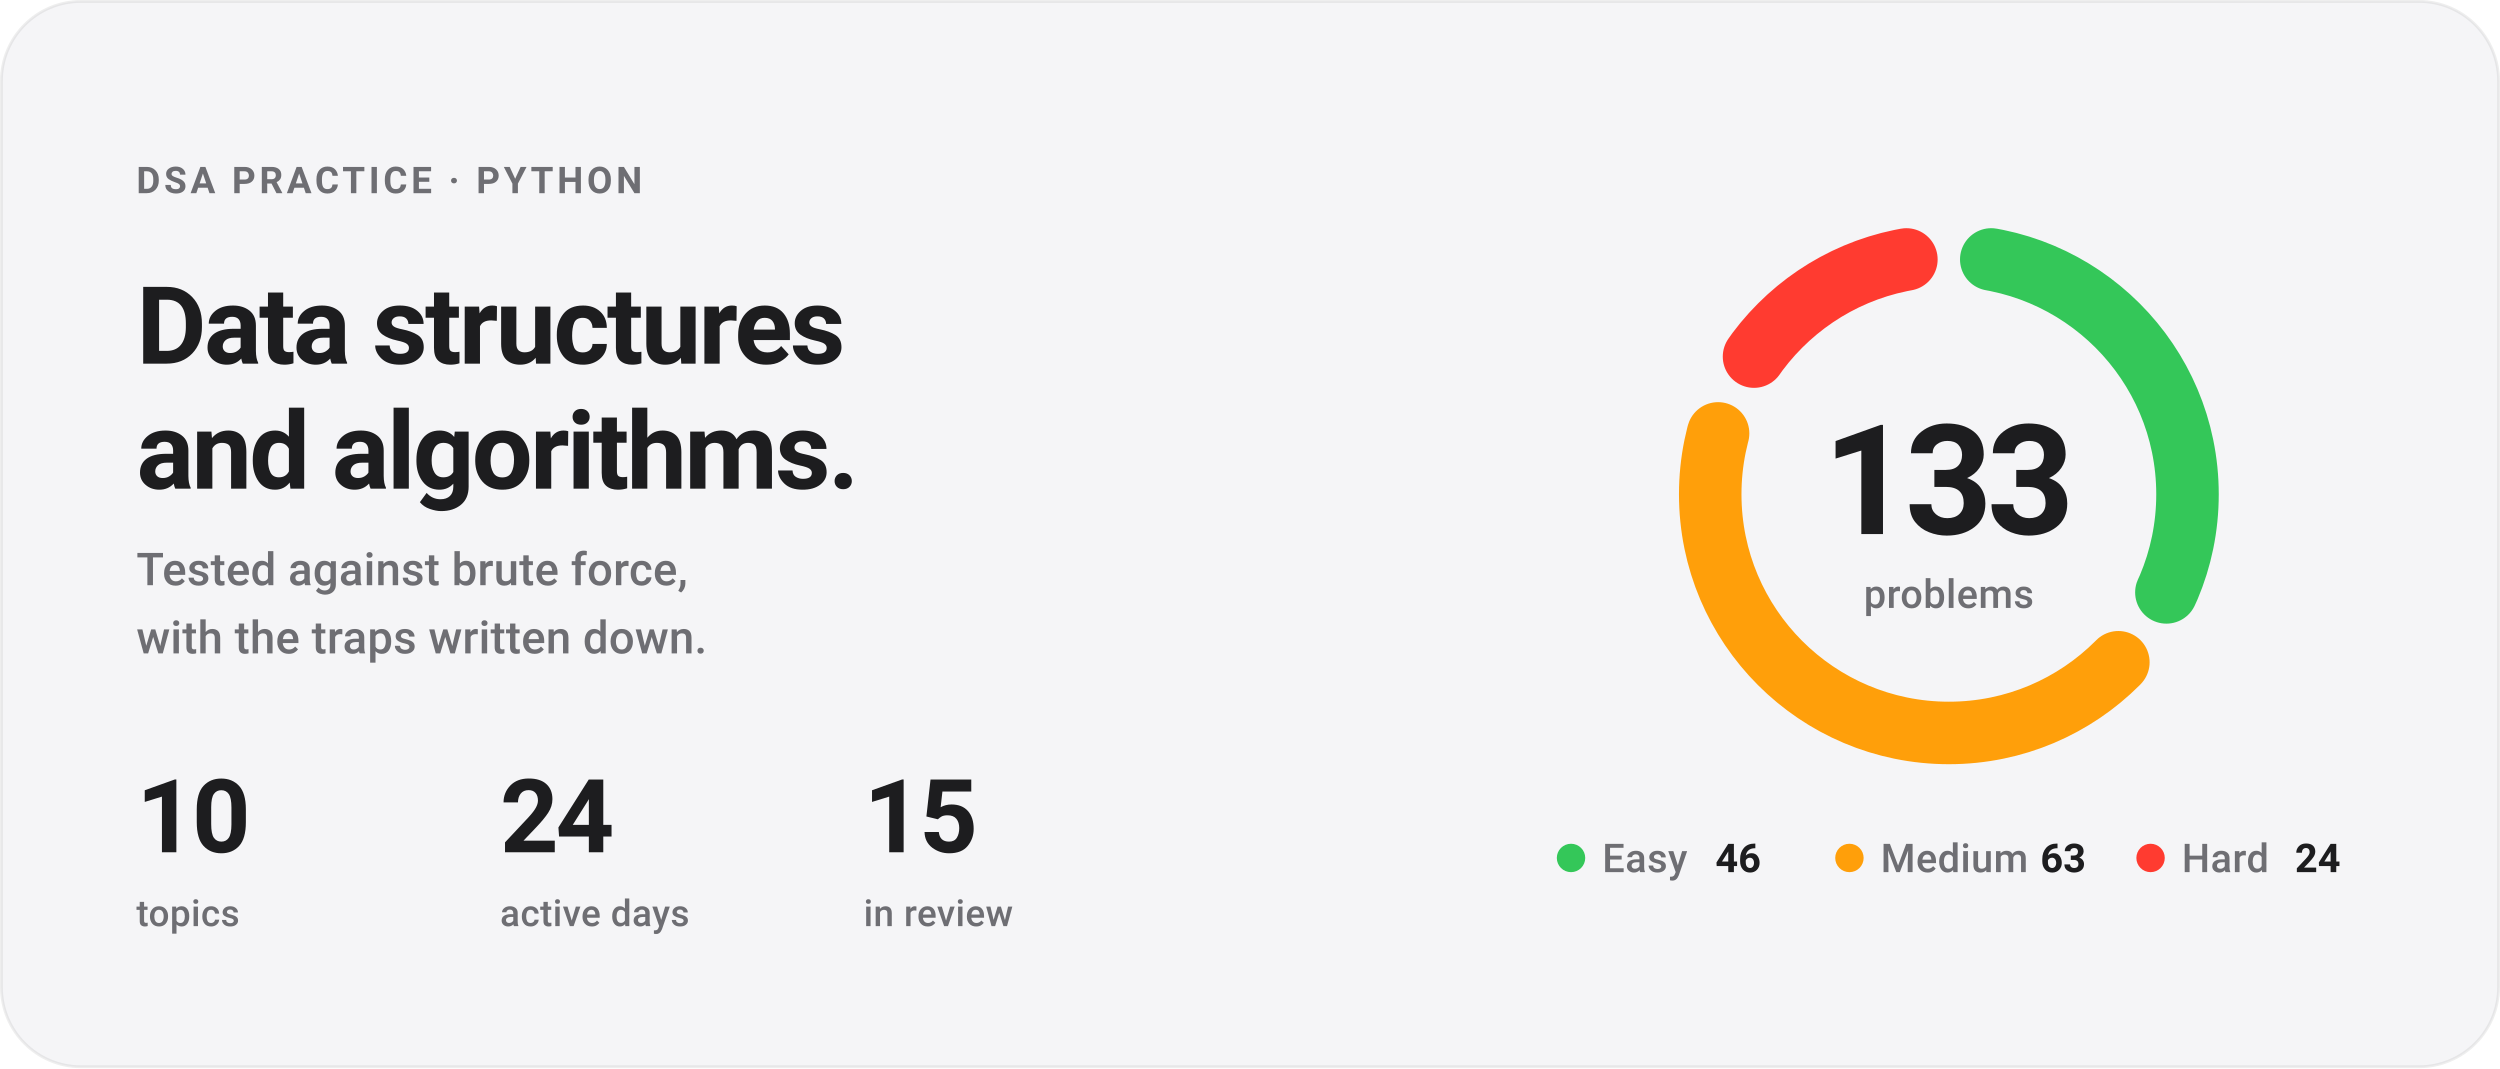
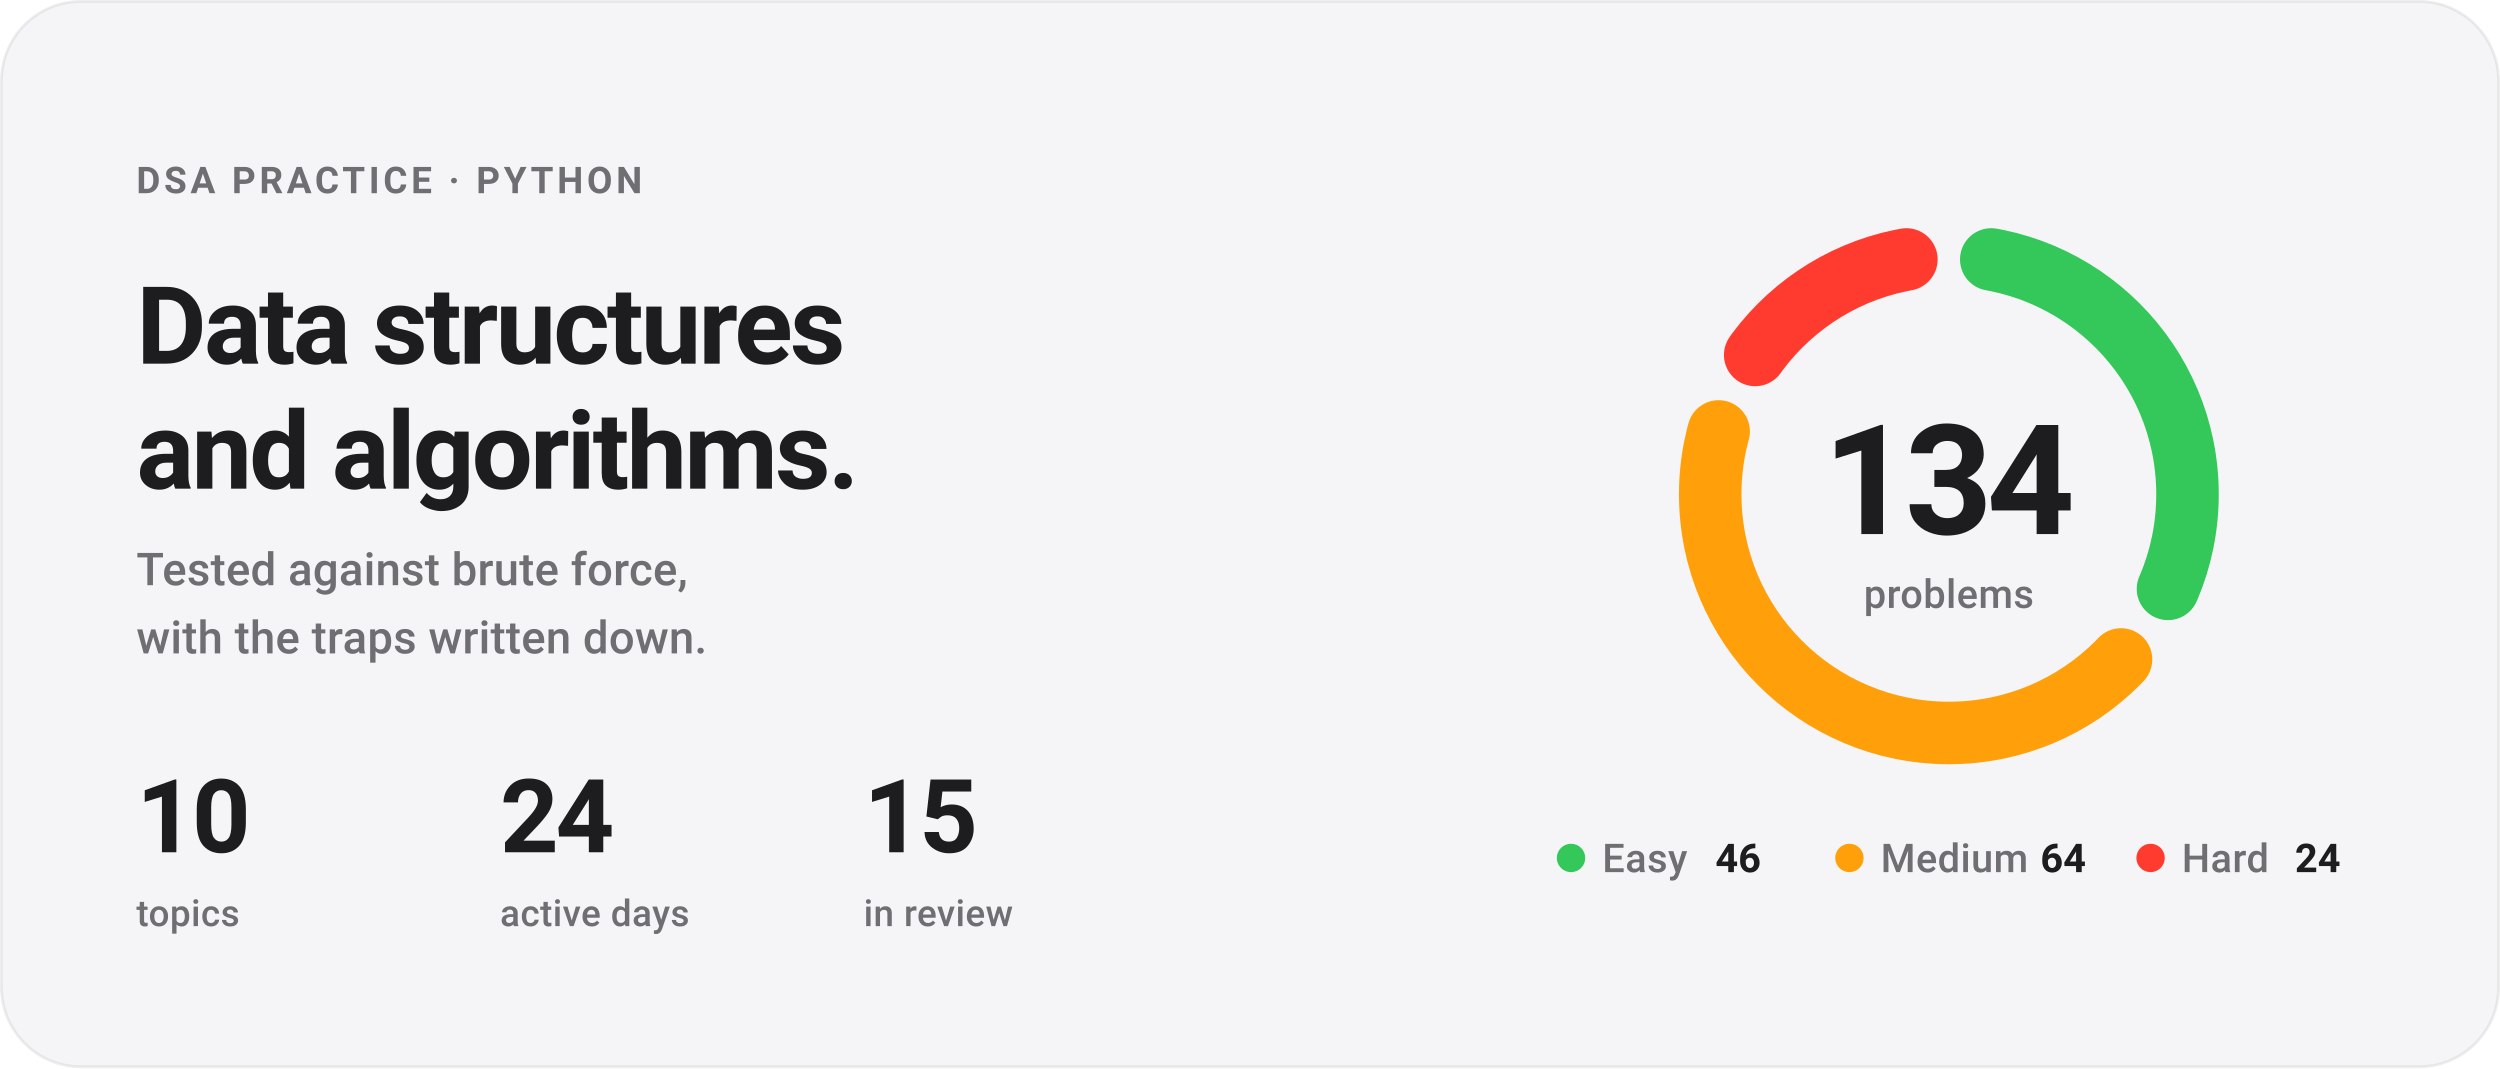
<svg xmlns="http://www.w3.org/2000/svg" width="880" height="376" viewBox="0 0 880 376" role="img" aria-labelledby="t d">
  <defs>
    <style>
text { font-family: -apple-system, BlinkMacSystemFont, "SF Pro Display", "SF Pro Text", "Segoe UI Variable Display", "Segoe UI", system-ui, Roboto, Helvetica, Arial, sans-serif; }
.num { font-variant-numeric: tabular-nums; }
@keyframes grow { from { transform: scaleX(0); } to { transform: scaleX(1); } }
@keyframes rise { from { transform: scaleY(0); } to { transform: scaleY(1); } }
@keyframes pop { from { opacity: 0; transform: scale(.92); } to { opacity: 1; transform: scale(1); } }
@keyframes fade { from { opacity: 0; transform: translateY(6px); } to { opacity: 1; transform: translateY(0); } }
.grow { transform-box: fill-box; transform-origin: 0% 50%; animation: grow .8s cubic-bezier(.22,1,.36,1) both; }
.rise { transform-box: fill-box; transform-origin: 50% 100%; animation: rise .8s cubic-bezier(.22,1,.36,1) both; }
.pop { transform-box: fill-box; transform-origin: 50% 50%; animation: pop .8s cubic-bezier(.22,1,.36,1) both; }
.fade { animation: fade .7s cubic-bezier(.22,1,.36,1) both; }
@media (prefers-reduced-motion: reduce) { .grow, .rise, .pop { transform-box: fill-box; transform-origin: 50% 50%; animation: pop .8s cubic-bezier(.22,1,.36,1) both; }
.fade { animation: none; } }
</style>
    <linearGradient id="acc" x1="0" y1="0" x2="1" y2="0">
      <stop offset="0" stop-color="#007AFF" />
      <stop offset="1" stop-color="#5AC8FA" />
    </linearGradient>
    <linearGradient id="accv" x1="0" y1="1" x2="0" y2="0">
      <stop offset="0" stop-color="#007AFF" />
      <stop offset="1" stop-color="#5AC8FA" />
    </linearGradient>
  </defs>
  <rect x="0.5" y="0.5" width="879" height="375" rx="28" fill="#F5F5F7" stroke="rgba(0,0,0,0.07)" />
  <text x="48" y="68" font-size="13" font-weight="600" fill="#6E6E73" text-anchor="start" letter-spacing="0.1em">DSA PRACTICE  ·  PYTHON</text>
  <text x="48" y="128" font-size="38" font-weight="700" fill="#1D1D1F" text-anchor="start" letter-spacing="-0.025em" class="fade" style="animation-delay:0ms">Data structures</text>
  <text x="48" y="172" font-size="38" font-weight="700" fill="#1D1D1F" text-anchor="start" letter-spacing="-0.025em" class="fade" style="animation-delay:40ms">and algorithms.</text>
  <text x="48" y="206" font-size="16" font-weight="500" fill="#6E6E73" text-anchor="start" letter-spacing="0.005em" class="fade" style="animation-delay:80ms">Tested against brute force,</text>
  <text x="48" y="230" font-size="16" font-weight="500" fill="#6E6E73" text-anchor="start" letter-spacing="0.005em" class="fade" style="animation-delay:100ms">with the traps written down.</text>
  <text x="48" y="300" font-size="36" font-weight="650" fill="#1D1D1F" text-anchor="start" letter-spacing="-0.03em" class="num fade" style="animation-delay:140ms">10</text>
  <text x="48" y="326" font-size="13" font-weight="500" fill="#6E6E73" text-anchor="start" letter-spacing="0.01em" class="fade" style="animation-delay:160ms">topics</text>
  <text x="176" y="300" font-size="36" font-weight="650" fill="#1D1D1F" text-anchor="start" letter-spacing="-0.03em" class="num fade" style="animation-delay:200ms">24</text>
  <text x="176" y="326" font-size="13" font-weight="500" fill="#6E6E73" text-anchor="start" letter-spacing="0.01em" class="fade" style="animation-delay:220ms">active days</text>
  <text x="304" y="300" font-size="36" font-weight="650" fill="#1D1D1F" text-anchor="start" letter-spacing="-0.03em" class="num fade" style="animation-delay:260ms">15</text>
  <text x="304" y="326" font-size="13" font-weight="500" fill="#6E6E73" text-anchor="start" letter-spacing="0.01em" class="fade" style="animation-delay:280ms">in review</text>
  <g class="pop" style="animation-delay:80ms">
-     <circle cx="686" cy="174" r="84" fill="none" stroke="#34C759" stroke-width="22" stroke-linecap="round" stroke-dasharray="152.54 527.79" stroke-dashoffset="-15.00" transform="rotate(-90 686 174)" />
-     <circle cx="686" cy="174" r="84" fill="none" stroke="#FF9F0A" stroke-width="22" stroke-linecap="round" stroke-dasharray="220.00 527.79" stroke-dashoffset="-197.54" transform="rotate(-90 686 174)" />
-     <circle cx="686" cy="174" r="84" fill="none" stroke="#FF3B30" stroke-width="22" stroke-linecap="round" stroke-dasharray="65.24 527.79" stroke-dashoffset="-447.55" transform="rotate(-90 686 174)" />
+     <circle cx="686" cy="174" r="84" fill="none" stroke="#34C759" stroke-width="22" stroke-linecap="round" stroke-dasharray="151.18 527.79" stroke-dashoffset="-15.00" transform="rotate(-90 686 174)" />
+     <circle cx="686" cy="174" r="84" fill="none" stroke="#FF9F0A" stroke-width="22" stroke-linecap="round" stroke-dasharray="222.08 527.79" stroke-dashoffset="-196.18" transform="rotate(-90 686 174)" />
+     <circle cx="686" cy="174" r="84" fill="none" stroke="#FF3B30" stroke-width="22" stroke-linecap="round" stroke-dasharray="64.53 527.79" stroke-dashoffset="-448.26" transform="rotate(-90 686 174)" />
  </g>
-   <text x="686" y="188" font-size="54" font-weight="700" fill="#1D1D1F" text-anchor="middle" letter-spacing="-0.04em" class="num fade" style="animation-delay:0ms">133</text>
+   <text x="686" y="188" font-size="54" font-weight="700" fill="#1D1D1F" text-anchor="middle" letter-spacing="-0.04em" class="num fade" style="animation-delay:0ms">134</text>
  <text x="686" y="214" font-size="14" font-weight="500" fill="#6E6E73" text-anchor="middle" letter-spacing="0.01em" class="fade" style="animation-delay:60ms">problems</text>
  <circle cx="553" cy="302" r="5" fill="#34C759" />
  <text x="564" y="307" font-size="14" font-weight="500" fill="#6E6E73" text-anchor="start" letter-spacing="0.01em">Easy</text>
  <text x="603.8" y="307" font-size="14" font-weight="650" fill="#1D1D1F" text-anchor="start" letter-spacing="0.0em" class="num">46</text>
  <circle cx="651" cy="302" r="5" fill="#FF9F0A" />
  <text x="662" y="307" font-size="14" font-weight="500" fill="#6E6E73" text-anchor="start" letter-spacing="0.01em">Medium</text>
-   <text x="718.2" y="307" font-size="14" font-weight="650" fill="#1D1D1F" text-anchor="start" letter-spacing="0.0em" class="num">63</text>
+   <text x="718.2" y="307" font-size="14" font-weight="650" fill="#1D1D1F" text-anchor="start" letter-spacing="0.0em" class="num">64</text>
  <circle cx="757" cy="302" r="5" fill="#FF3B30" />
  <text x="768" y="307" font-size="14" font-weight="500" fill="#6E6E73" text-anchor="start" letter-spacing="0.01em">Hard</text>
  <text x="807.8" y="307" font-size="14" font-weight="650" fill="#1D1D1F" text-anchor="start" letter-spacing="0.0em" class="num">24</text>
</svg>
